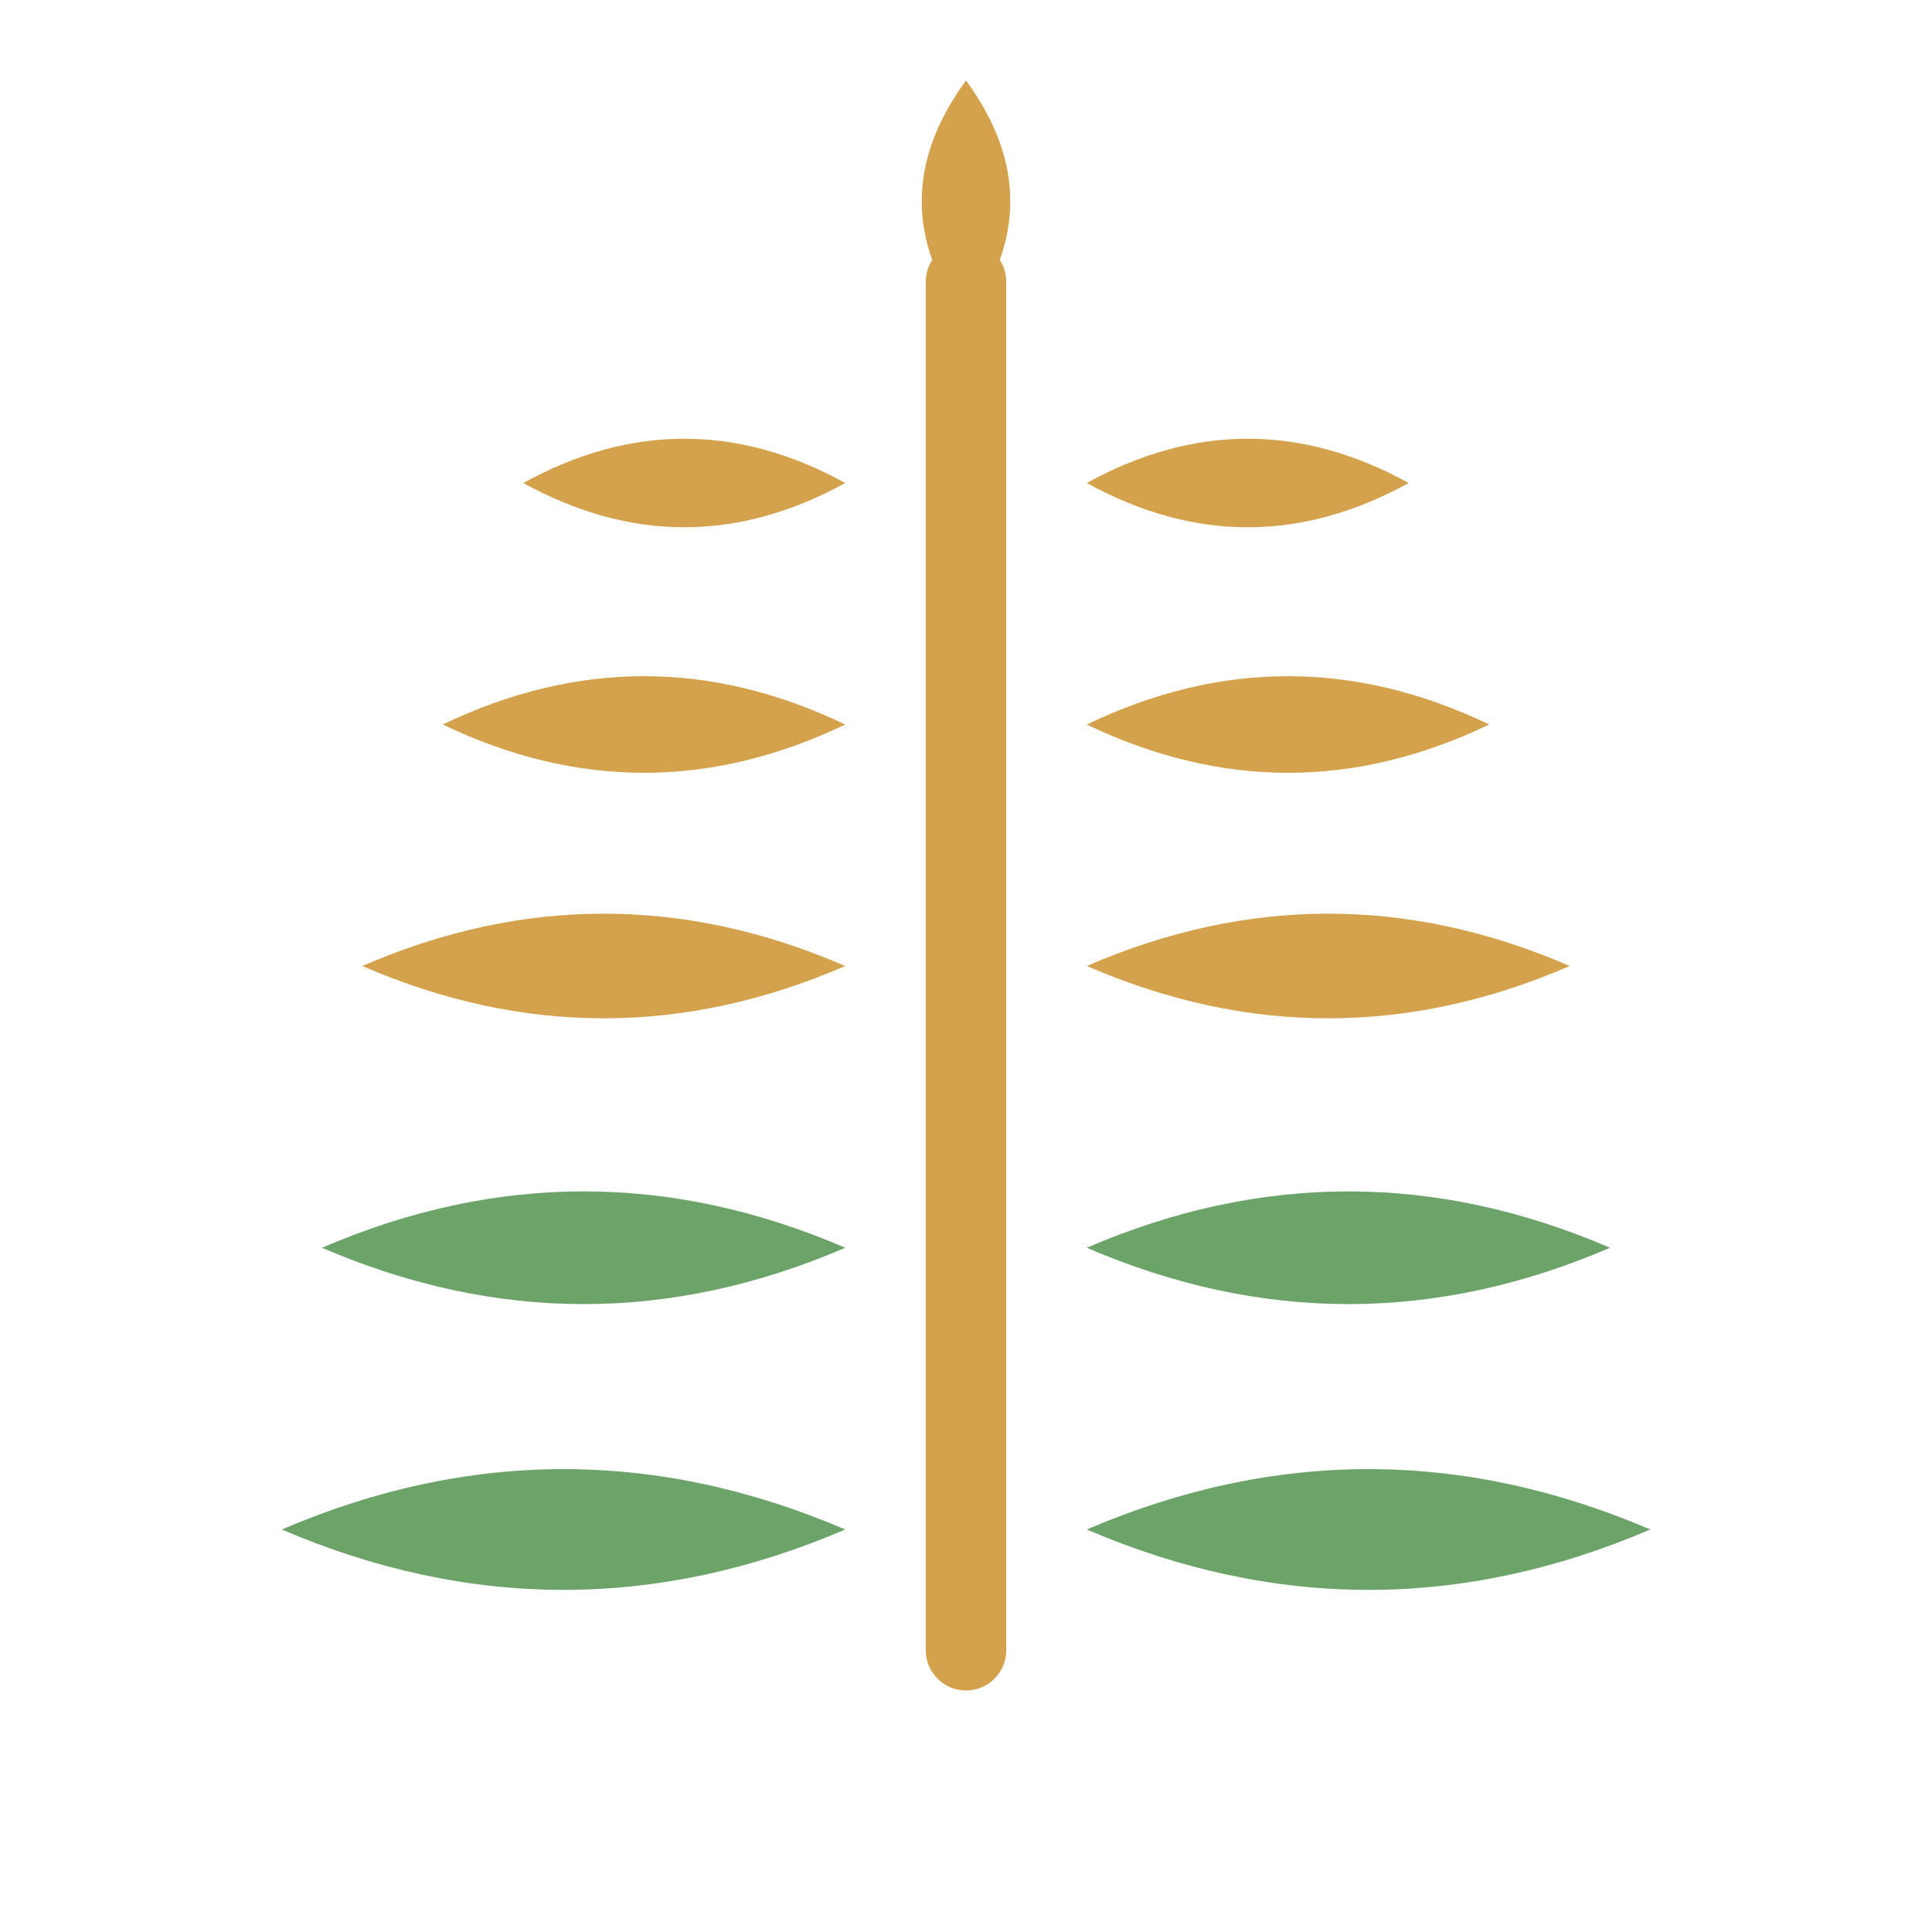
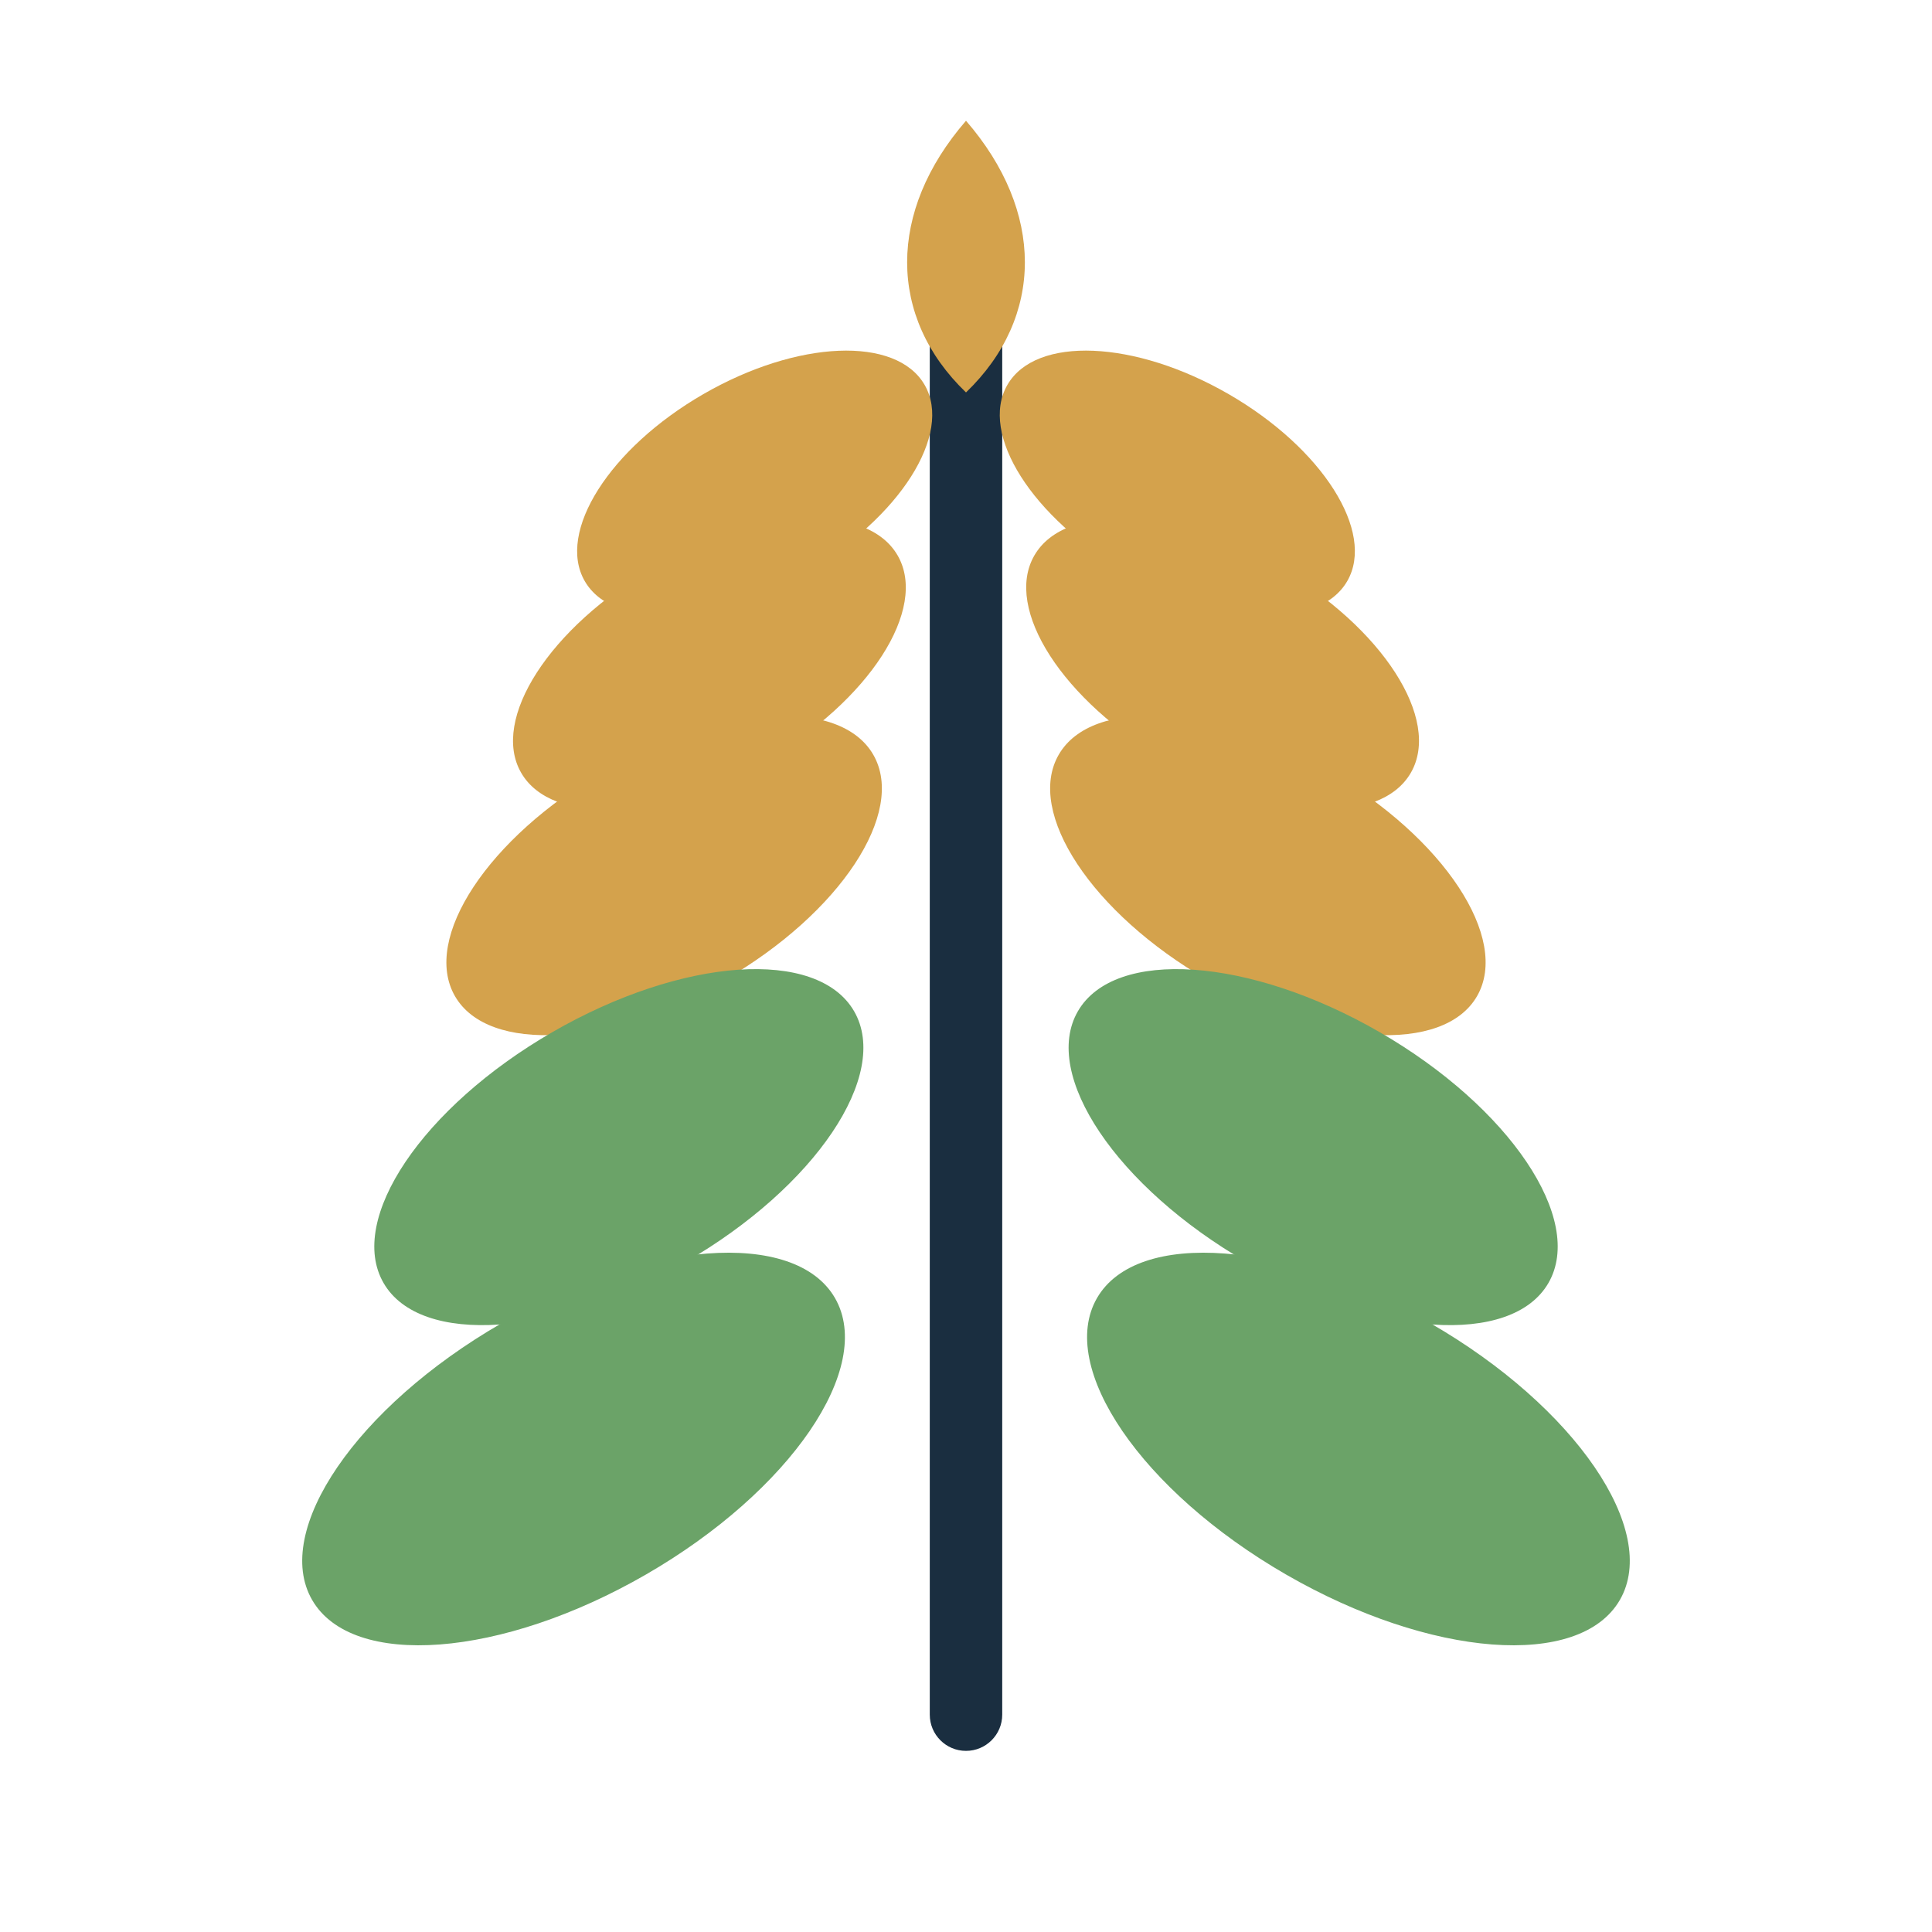
- <svg xmlns="http://www.w3.org/2000/svg" viewBox="0 0 48 48" fill="none">
-   <rect x="23" y="6" width="2" height="36" rx="1" fill="#D4A24C" />
-   <path d="M24 2 Q26.2 5 24 8 Q21.8 5 24 2 Z" fill="#D4A24C" />
-   <path d="M13 12 Q17 9.8 21 12 Q17 14.2 13 12 Z" fill="#D4A24C" />
-   <path d="M27 12 Q31 9.8 35 12 Q31 14.2 27 12 Z" fill="#D4A24C" />
-   <path d="M11 18 Q16 15.6 21 18 Q16 20.4 11 18 Z" fill="#D4A24C" />
-   <path d="M27 18 Q32 15.6 37 18 Q32 20.4 27 18 Z" fill="#D4A24C" />
-   <path d="M9 24 Q15 21.4 21 24 Q15 26.6 9 24 Z" fill="#D4A24C" />
-   <path d="M27 24 Q33 21.4 39 24 Q33 26.6 27 24 Z" fill="#D4A24C" />
-   <path d="M8 31 Q14.5 28.2 21 31 Q14.5 33.8 8 31 Z" fill="#6BA368" />
-   <path d="M27 31 Q33.5 28.2 40 31 Q33.5 33.8 27 31 Z" fill="#6BA368" />
-   <path d="M7 38 Q14 35 21 38 Q14 41 7 38 Z" fill="#6BA368" />
-   <path d="M27 38 Q34 35 41 38 Q34 41 27 38 Z" fill="#6BA368" />
+ <svg xmlns="http://www.w3.org/2000/svg" viewBox="0 0 64 64" fill="none">
+   <rect x="30.8" y="6" width="2.4" height="52" rx="1.2" fill="#1A2E40" />
+   <path d="M32 4 C34.6 7 34.6 10.5 32 13 C29.4 10.5 29.4 7 32 4 Z" fill="#D4A24C" />
+   <ellipse cx="25" cy="16" rx="6.5" ry="3.4" transform="rotate(-30 25 16)" fill="#D4A24C" />
+   <ellipse cx="39" cy="16" rx="6.5" ry="3.4" transform="rotate(30 39 16)" fill="#D4A24C" />
+   <ellipse cx="23.5" cy="22" rx="7.2" ry="3.7" transform="rotate(-30 23.5 22)" fill="#D4A24C" />
+   <ellipse cx="40.5" cy="22" rx="7.2" ry="3.7" transform="rotate(30 40.5 22)" fill="#D4A24C" />
+   <ellipse cx="22" cy="29" rx="8" ry="4" transform="rotate(-30 22 29)" fill="#D4A24C" />
+   <ellipse cx="42" cy="29" rx="8" ry="4" transform="rotate(30 42 29)" fill="#D4A24C" />
+   <ellipse cx="20.5" cy="38" rx="9" ry="4.4" transform="rotate(-30 20.5 38)" fill="#6BA368" />
+   <ellipse cx="43.5" cy="38" rx="9" ry="4.4" transform="rotate(30 43.5 38)" fill="#6BA368" />
+   <ellipse cx="19" cy="48" rx="10" ry="4.8" transform="rotate(-30 19 48)" fill="#6BA368" />
+   <ellipse cx="45" cy="48" rx="10" ry="4.8" transform="rotate(30 45 48)" fill="#6BA368" />
</svg>
